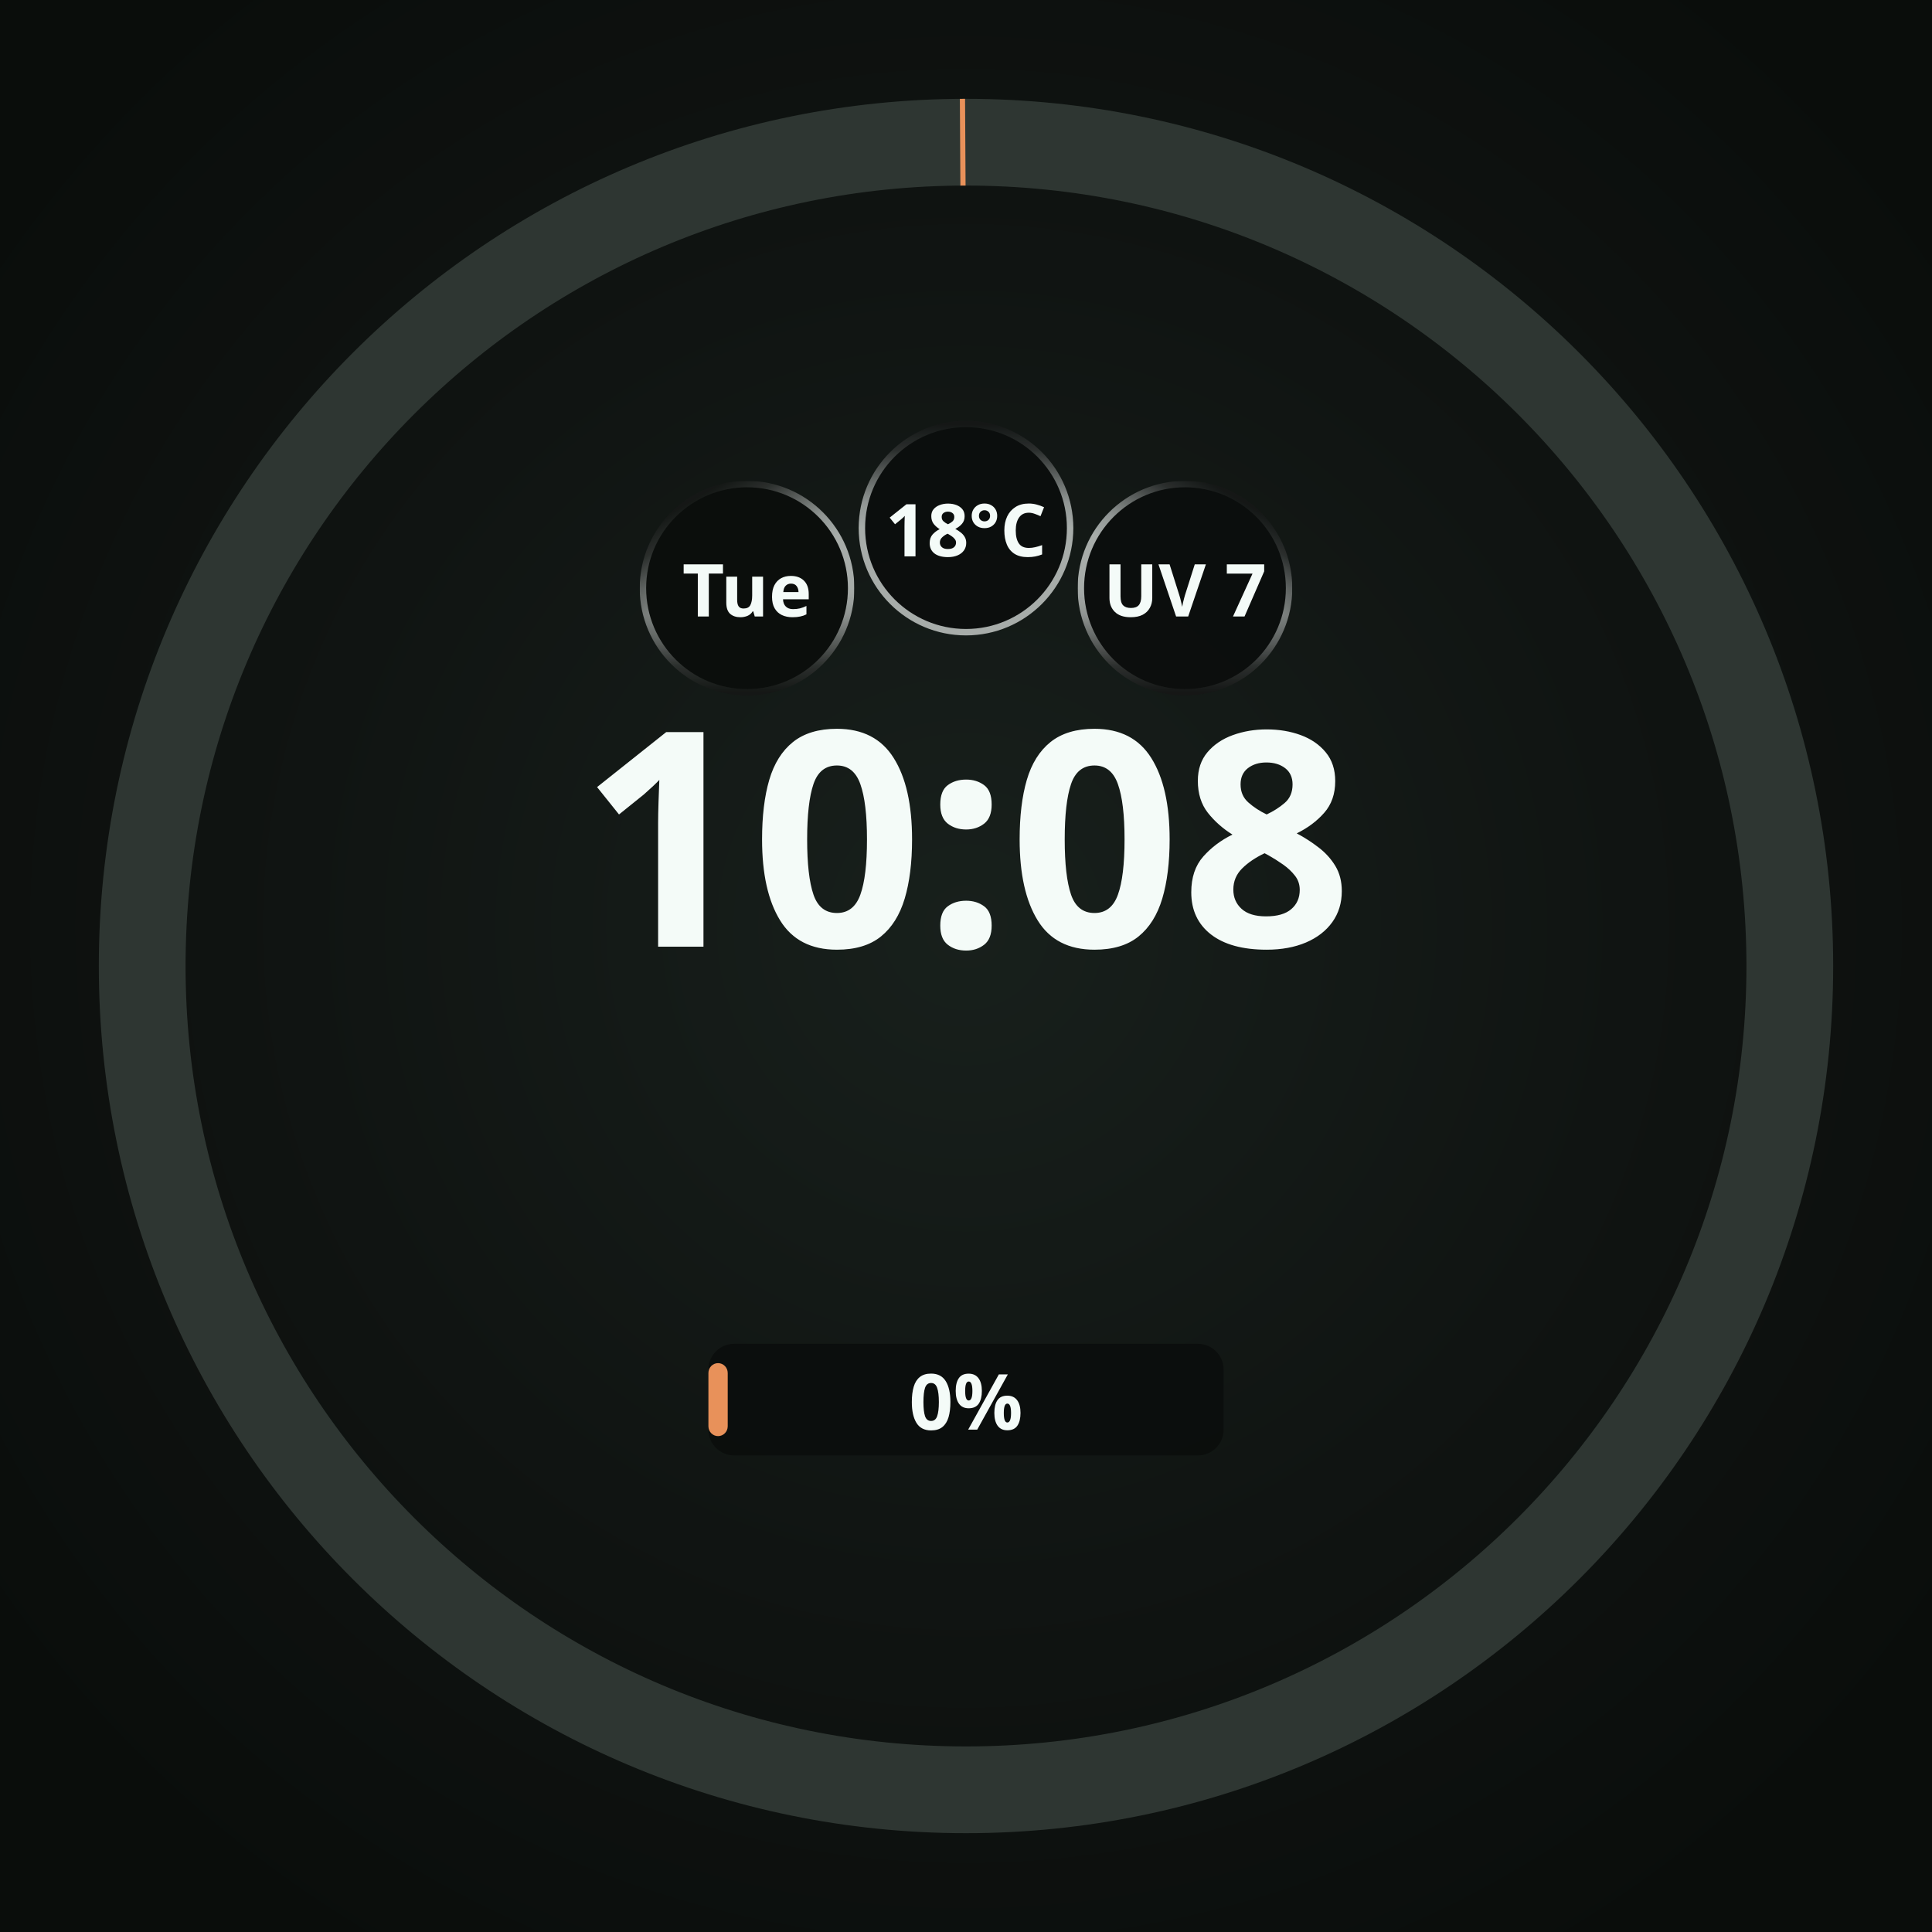
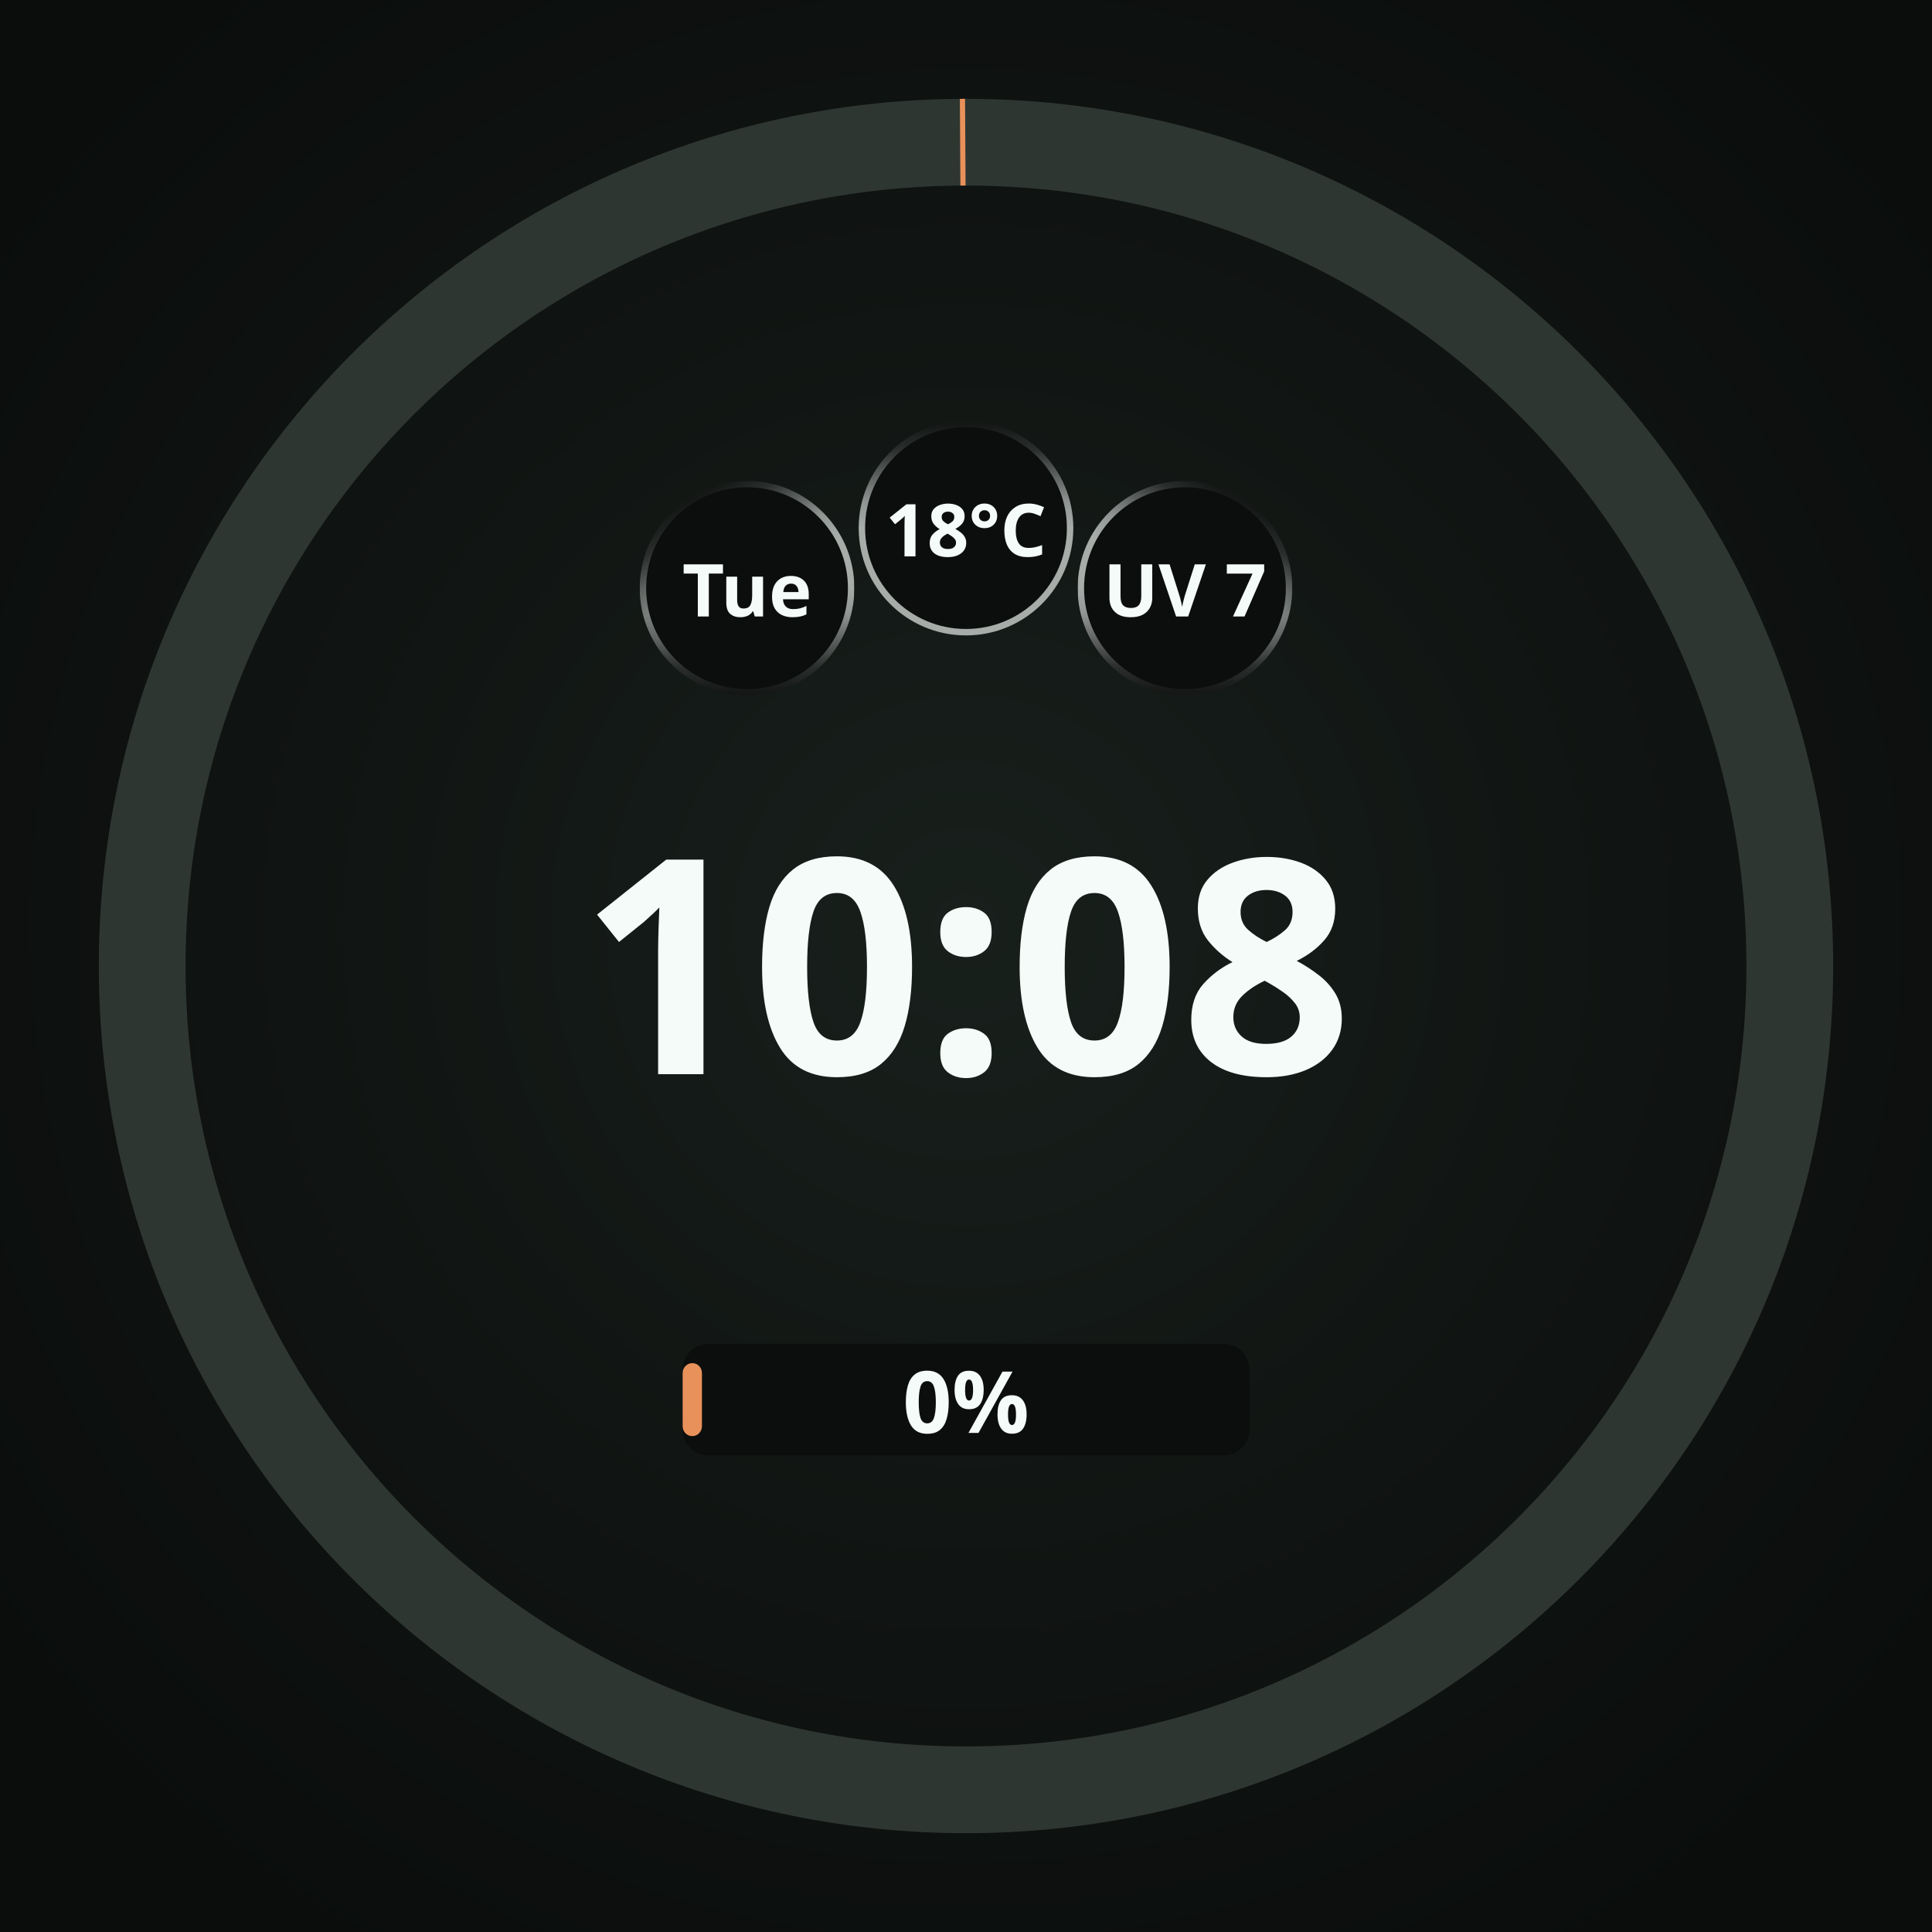
<svg xmlns="http://www.w3.org/2000/svg" width="450" height="450" viewBox="0 0 450 450" role="img" aria-label="Positive fraction rounds to ordinary zero label">
  <defs>
    <radialGradient id="lift" cx="50%" cy="48%" r="62%">
      <stop offset="0%" stop-color="#18201C" />
      <stop offset="55%" stop-color="#101412" />
      <stop offset="100%" stop-color="#0A0D0B" />
    </radialGradient>
    <radialGradient id="cellRecess" cx="50%" cy="50%" r="50%">
      <stop offset="0%" stop-color="#0B0E0C" />
      <stop offset="55%" stop-color="#0B0E0C" />
      <stop offset="100%" stop-color="#242A27" />
    </radialGradient>
  </defs>
  <rect width="450" height="450" fill="url(#lift)" />
  <circle cx="225" cy="225" r="191.88" fill="none" stroke="#2E3632" stroke-width="20.205" />
  <circle cx="225" cy="225" r="191.88" fill="none" stroke="#E8915A" stroke-width="20.205" stroke-linecap="butt" stroke-dasharray="1.21 1205.62" stroke-dashoffset="-1204.41" transform="rotate(-90 225 225)" />
  <circle cx="174.0" cy="137.0" r="25.0" fill="#0B0E0C" />
  <defs>
    <linearGradient id="cellRing0" gradientUnits="userSpaceOnUse" x1="186.16" y1="157.981" x2="161.84" y2="116.019">
      <stop offset="0" stop-color="#F4FBF8" stop-opacity="0.667" />
      <stop offset="0.5" stop-color="#F4FBF8" stop-opacity="0.667" />
      <stop offset="0.625" stop-color="#F4FBF8" stop-opacity="0.569" />
      <stop offset="0.75" stop-color="#F4FBF8" stop-opacity="0.353" />
      <stop offset="0.875" stop-color="#F4FBF8" stop-opacity="0.137" />
      <stop offset="1" stop-color="#F4FBF8" stop-opacity="0.039" />
    </linearGradient>
    <linearGradient id="cellBottom0" gradientUnits="userSpaceOnUse" x1="174" y1="112.75" x2="174" y2="161.25">
      <stop offset="0" stop-color="white" stop-opacity="1" />
      <stop offset="0.5" stop-color="white" stop-opacity="1" />
      <stop offset="0.625" stop-color="white" stop-opacity="0.855" />
      <stop offset="0.75" stop-color="white" stop-opacity="0.529" />
      <stop offset="0.875" stop-color="white" stop-opacity="0.208" />
      <stop offset="1" stop-color="white" stop-opacity="0.059" />
    </linearGradient>
    <mask id="cellBottomMask0" maskUnits="userSpaceOnUse" x="149" y="112" width="50" height="50">
      <rect x="149" y="112" width="50" height="50" fill="url(#cellBottom0)" />
    </mask>
  </defs>
  <circle cx="174.0" cy="137.0" r="24.25" fill="none" stroke="url(#cellRing0)" stroke-width="1.50" stroke-opacity="1" mask="url(#cellBottomMask0)" />
  <text x="174.0" y="137.0" text-anchor="middle" dominant-baseline="central" font-family="Noto Sans, sans-serif" font-size="17.0" font-weight="700" fill="#F4FBF8" fill-opacity="1">Tue</text>
  <circle cx="225.0" cy="123.0" r="25.0" fill="#0B0E0C" fill-opacity="0.92" />
  <defs>
    <linearGradient id="cellRing1" gradientUnits="userSpaceOnUse" x1="225" y1="147.25" x2="225" y2="98.75">
      <stop offset="0" stop-color="#F4FBF8" stop-opacity="0.667" />
      <stop offset="0.5" stop-color="#F4FBF8" stop-opacity="0.667" />
      <stop offset="0.625" stop-color="#F4FBF8" stop-opacity="0.569" />
      <stop offset="0.75" stop-color="#F4FBF8" stop-opacity="0.353" />
      <stop offset="0.875" stop-color="#F4FBF8" stop-opacity="0.137" />
      <stop offset="1" stop-color="#F4FBF8" stop-opacity="0.039" />
    </linearGradient>
  </defs>
  <circle cx="225.0" cy="123.0" r="24.25" fill="none" stroke="url(#cellRing1)" stroke-width="1.50" stroke-opacity="1" />
  <text x="225.0" y="123.0" text-anchor="middle" dominant-baseline="central" font-family="Noto Sans, sans-serif" font-size="17.0" font-weight="700" fill="#F4FBF8" fill-opacity="1">18°C</text>
  <circle cx="276.0" cy="137.0" r="25.0" fill="#0B0E0C" fill-opacity="0.92" />
  <defs>
    <linearGradient id="cellRing2" gradientUnits="userSpaceOnUse" x1="263.84" y1="157.981" x2="288.16" y2="116.019">
      <stop offset="0" stop-color="#F4FBF8" stop-opacity="0.667" />
      <stop offset="0.5" stop-color="#F4FBF8" stop-opacity="0.667" />
      <stop offset="0.625" stop-color="#F4FBF8" stop-opacity="0.569" />
      <stop offset="0.75" stop-color="#F4FBF8" stop-opacity="0.353" />
      <stop offset="0.875" stop-color="#F4FBF8" stop-opacity="0.137" />
      <stop offset="1" stop-color="#F4FBF8" stop-opacity="0.039" />
    </linearGradient>
    <linearGradient id="cellBottom2" gradientUnits="userSpaceOnUse" x1="276" y1="112.75" x2="276" y2="161.25">
      <stop offset="0" stop-color="white" stop-opacity="1" />
      <stop offset="0.5" stop-color="white" stop-opacity="1" />
      <stop offset="0.625" stop-color="white" stop-opacity="0.855" />
      <stop offset="0.75" stop-color="white" stop-opacity="0.529" />
      <stop offset="0.875" stop-color="white" stop-opacity="0.208" />
      <stop offset="1" stop-color="white" stop-opacity="0.059" />
    </linearGradient>
    <mask id="cellBottomMask2" maskUnits="userSpaceOnUse" x="251" y="112" width="50" height="50">
      <rect x="251" y="112" width="50" height="50" fill="url(#cellBottom2)" />
    </mask>
  </defs>
  <circle cx="276.0" cy="137.0" r="24.25" fill="none" stroke="url(#cellRing2)" stroke-width="1.50" stroke-opacity="1" mask="url(#cellBottomMask2)" />
  <text x="276.0" y="137.0" text-anchor="middle" dominant-baseline="central" font-family="Noto Sans, sans-serif" font-size="17.0" font-weight="700" fill="#F4FBF8" fill-opacity="1">UV 7</text>
-   <text x="225" y="220.5" text-anchor="middle" font-family="Noto Sans, sans-serif" font-size="70.0" font-weight="700" fill="#F4FBF8">10:08</text>
-   <rect x="165.0" y="313.0" width="120.0" height="26.0" rx="6.0" fill="#0B0E0C" fill-opacity="0.92" />
-   <rect x="165.0" y="317.5" width="4.5" height="17.0" rx="2.3" fill="#E8915A" />
-   <text x="225.0" y="326.0" text-anchor="middle" dominant-baseline="central" font-family="Noto Sans, sans-serif" font-size="18.0" font-weight="700" fill="#F4FBF8">0%</text>
+   <text x="225" y="250.2" text-anchor="middle" font-family="Noto Sans, sans-serif" font-size="70.0" font-weight="700" fill="#F4FBF8">10:08</text>
+   <rect x="159.0" y="313.0" width="132.0" height="26.0" rx="6.0" fill="#0B0E0C" fill-opacity="0.92" />
+   <rect x="159.0" y="317.5" width="4.5" height="17.0" rx="2.3" fill="#E8915A" />
+   <text x="225.0" y="326.0" text-anchor="middle" dominant-baseline="central" font-family="Noto Sans, sans-serif" font-size="20.0" font-weight="700" fill="#F4FBF8">0%</text>
</svg>
